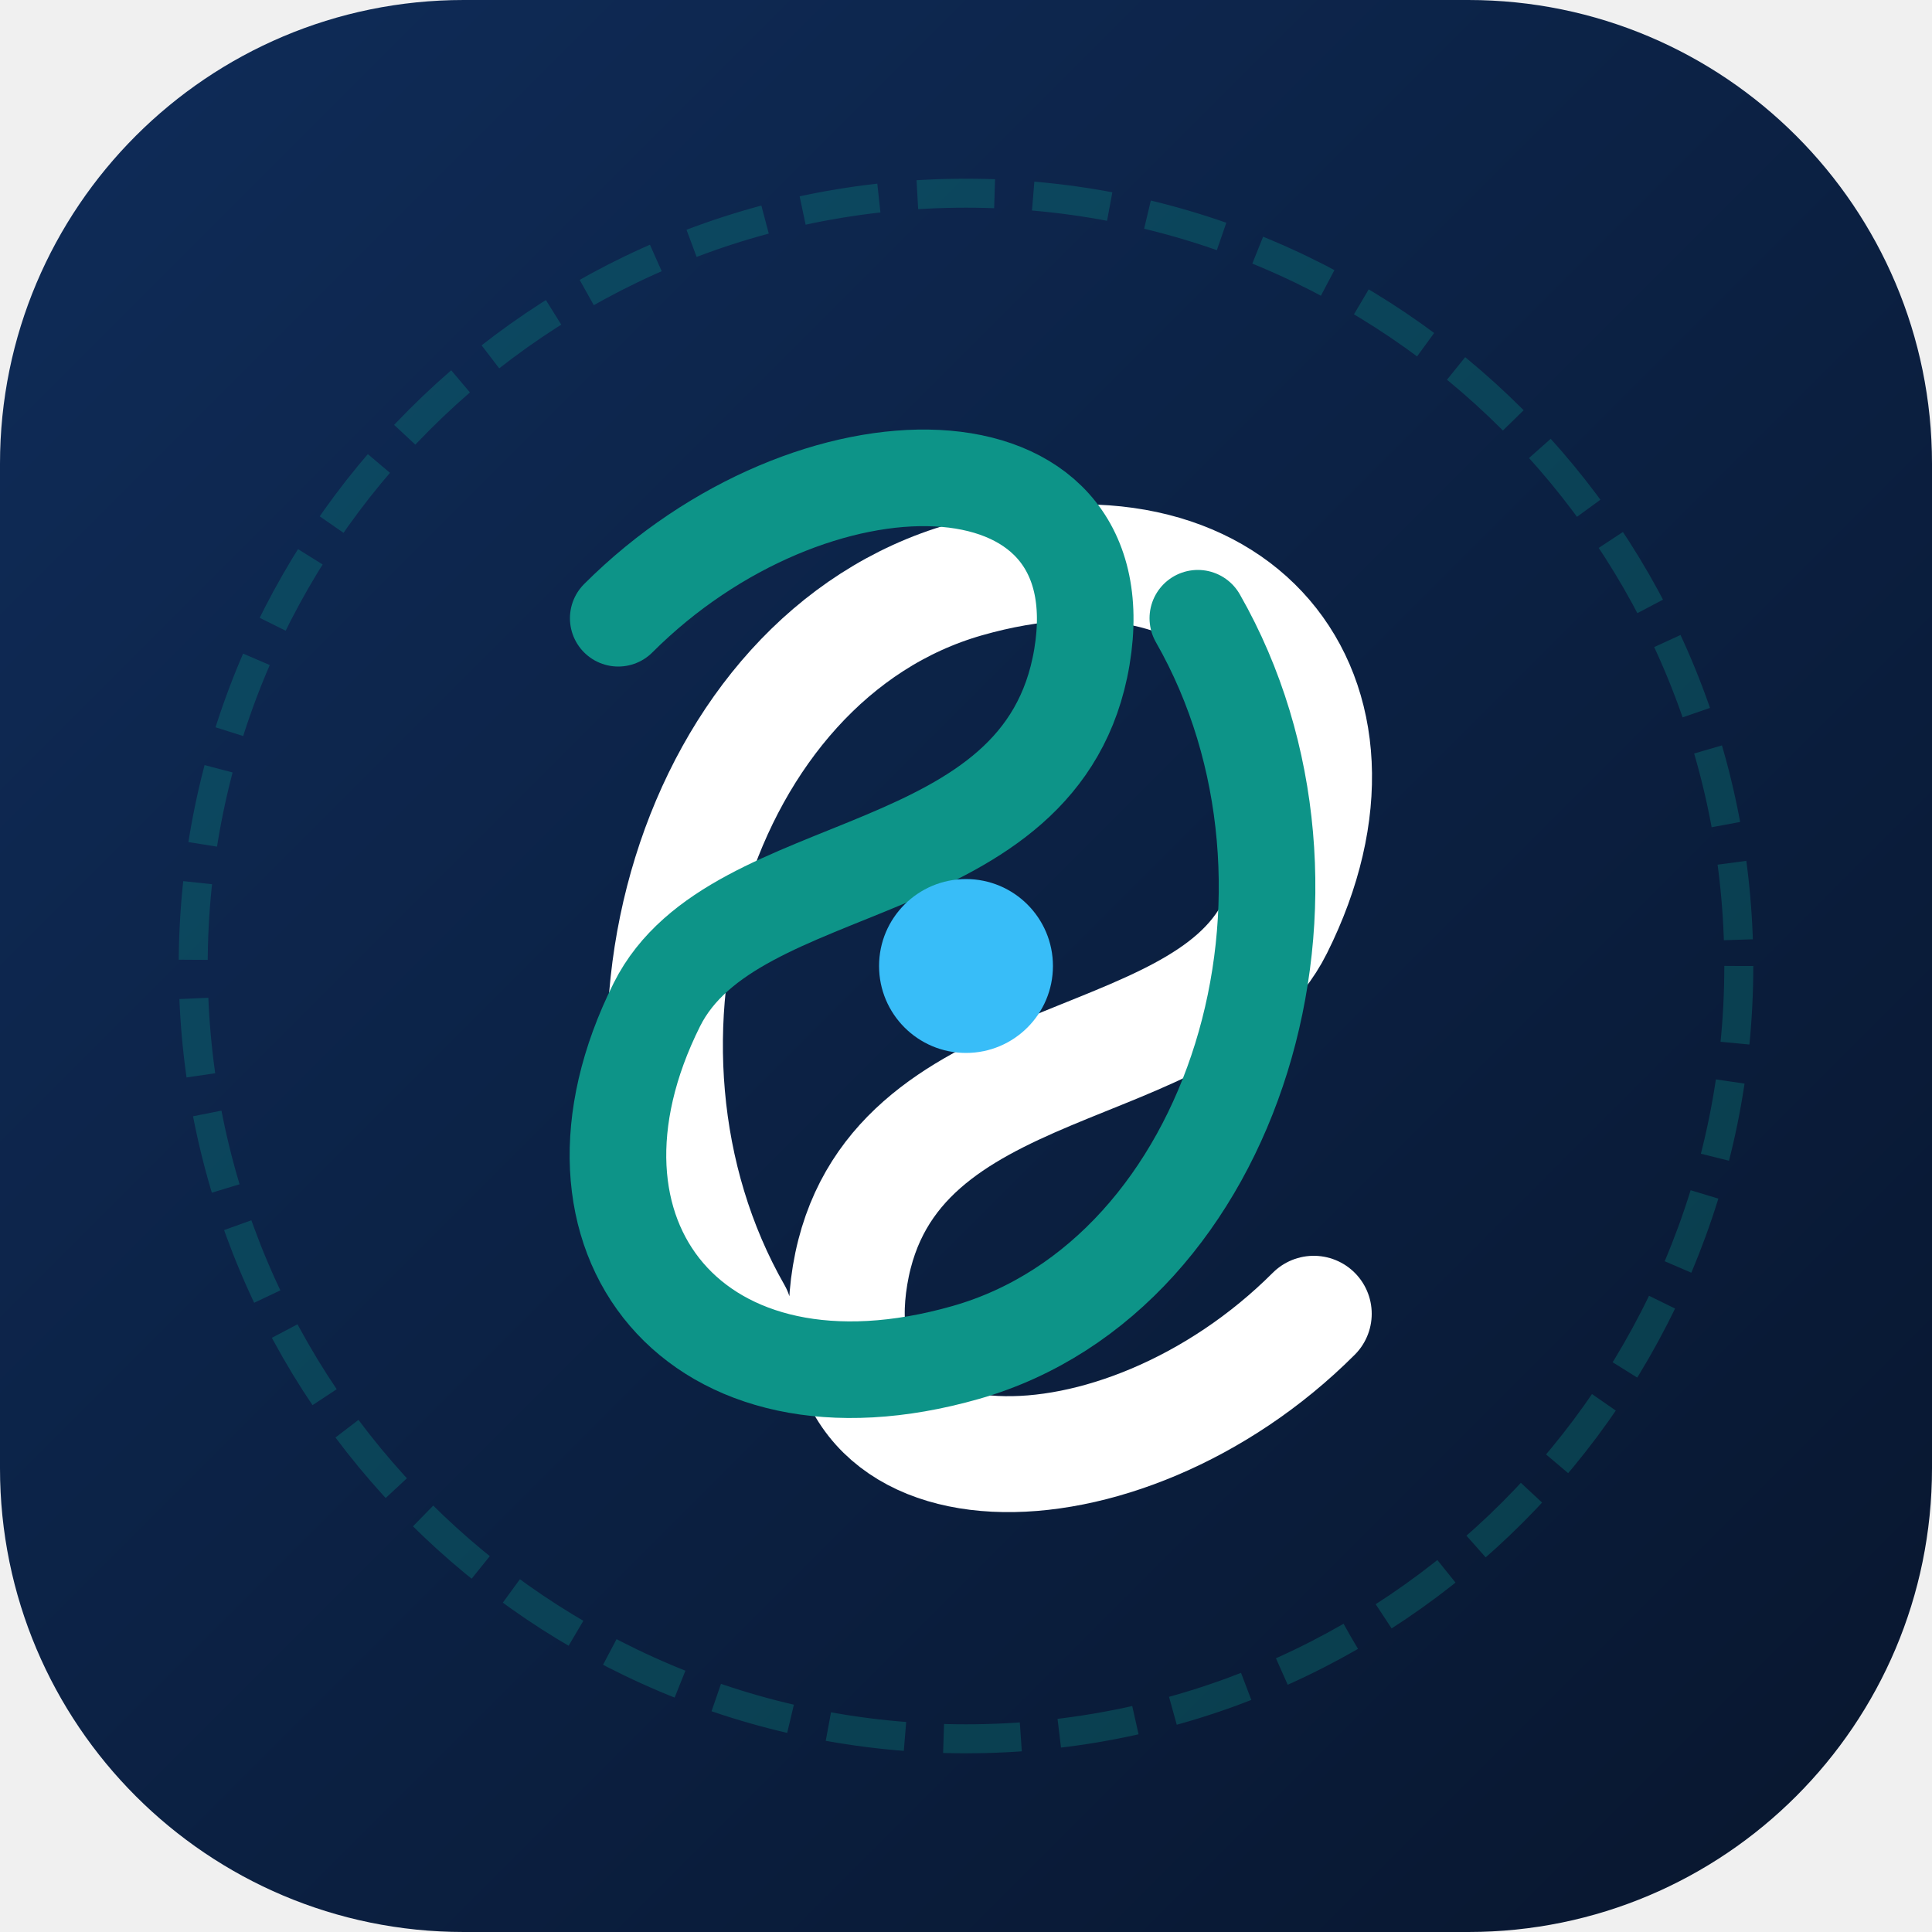
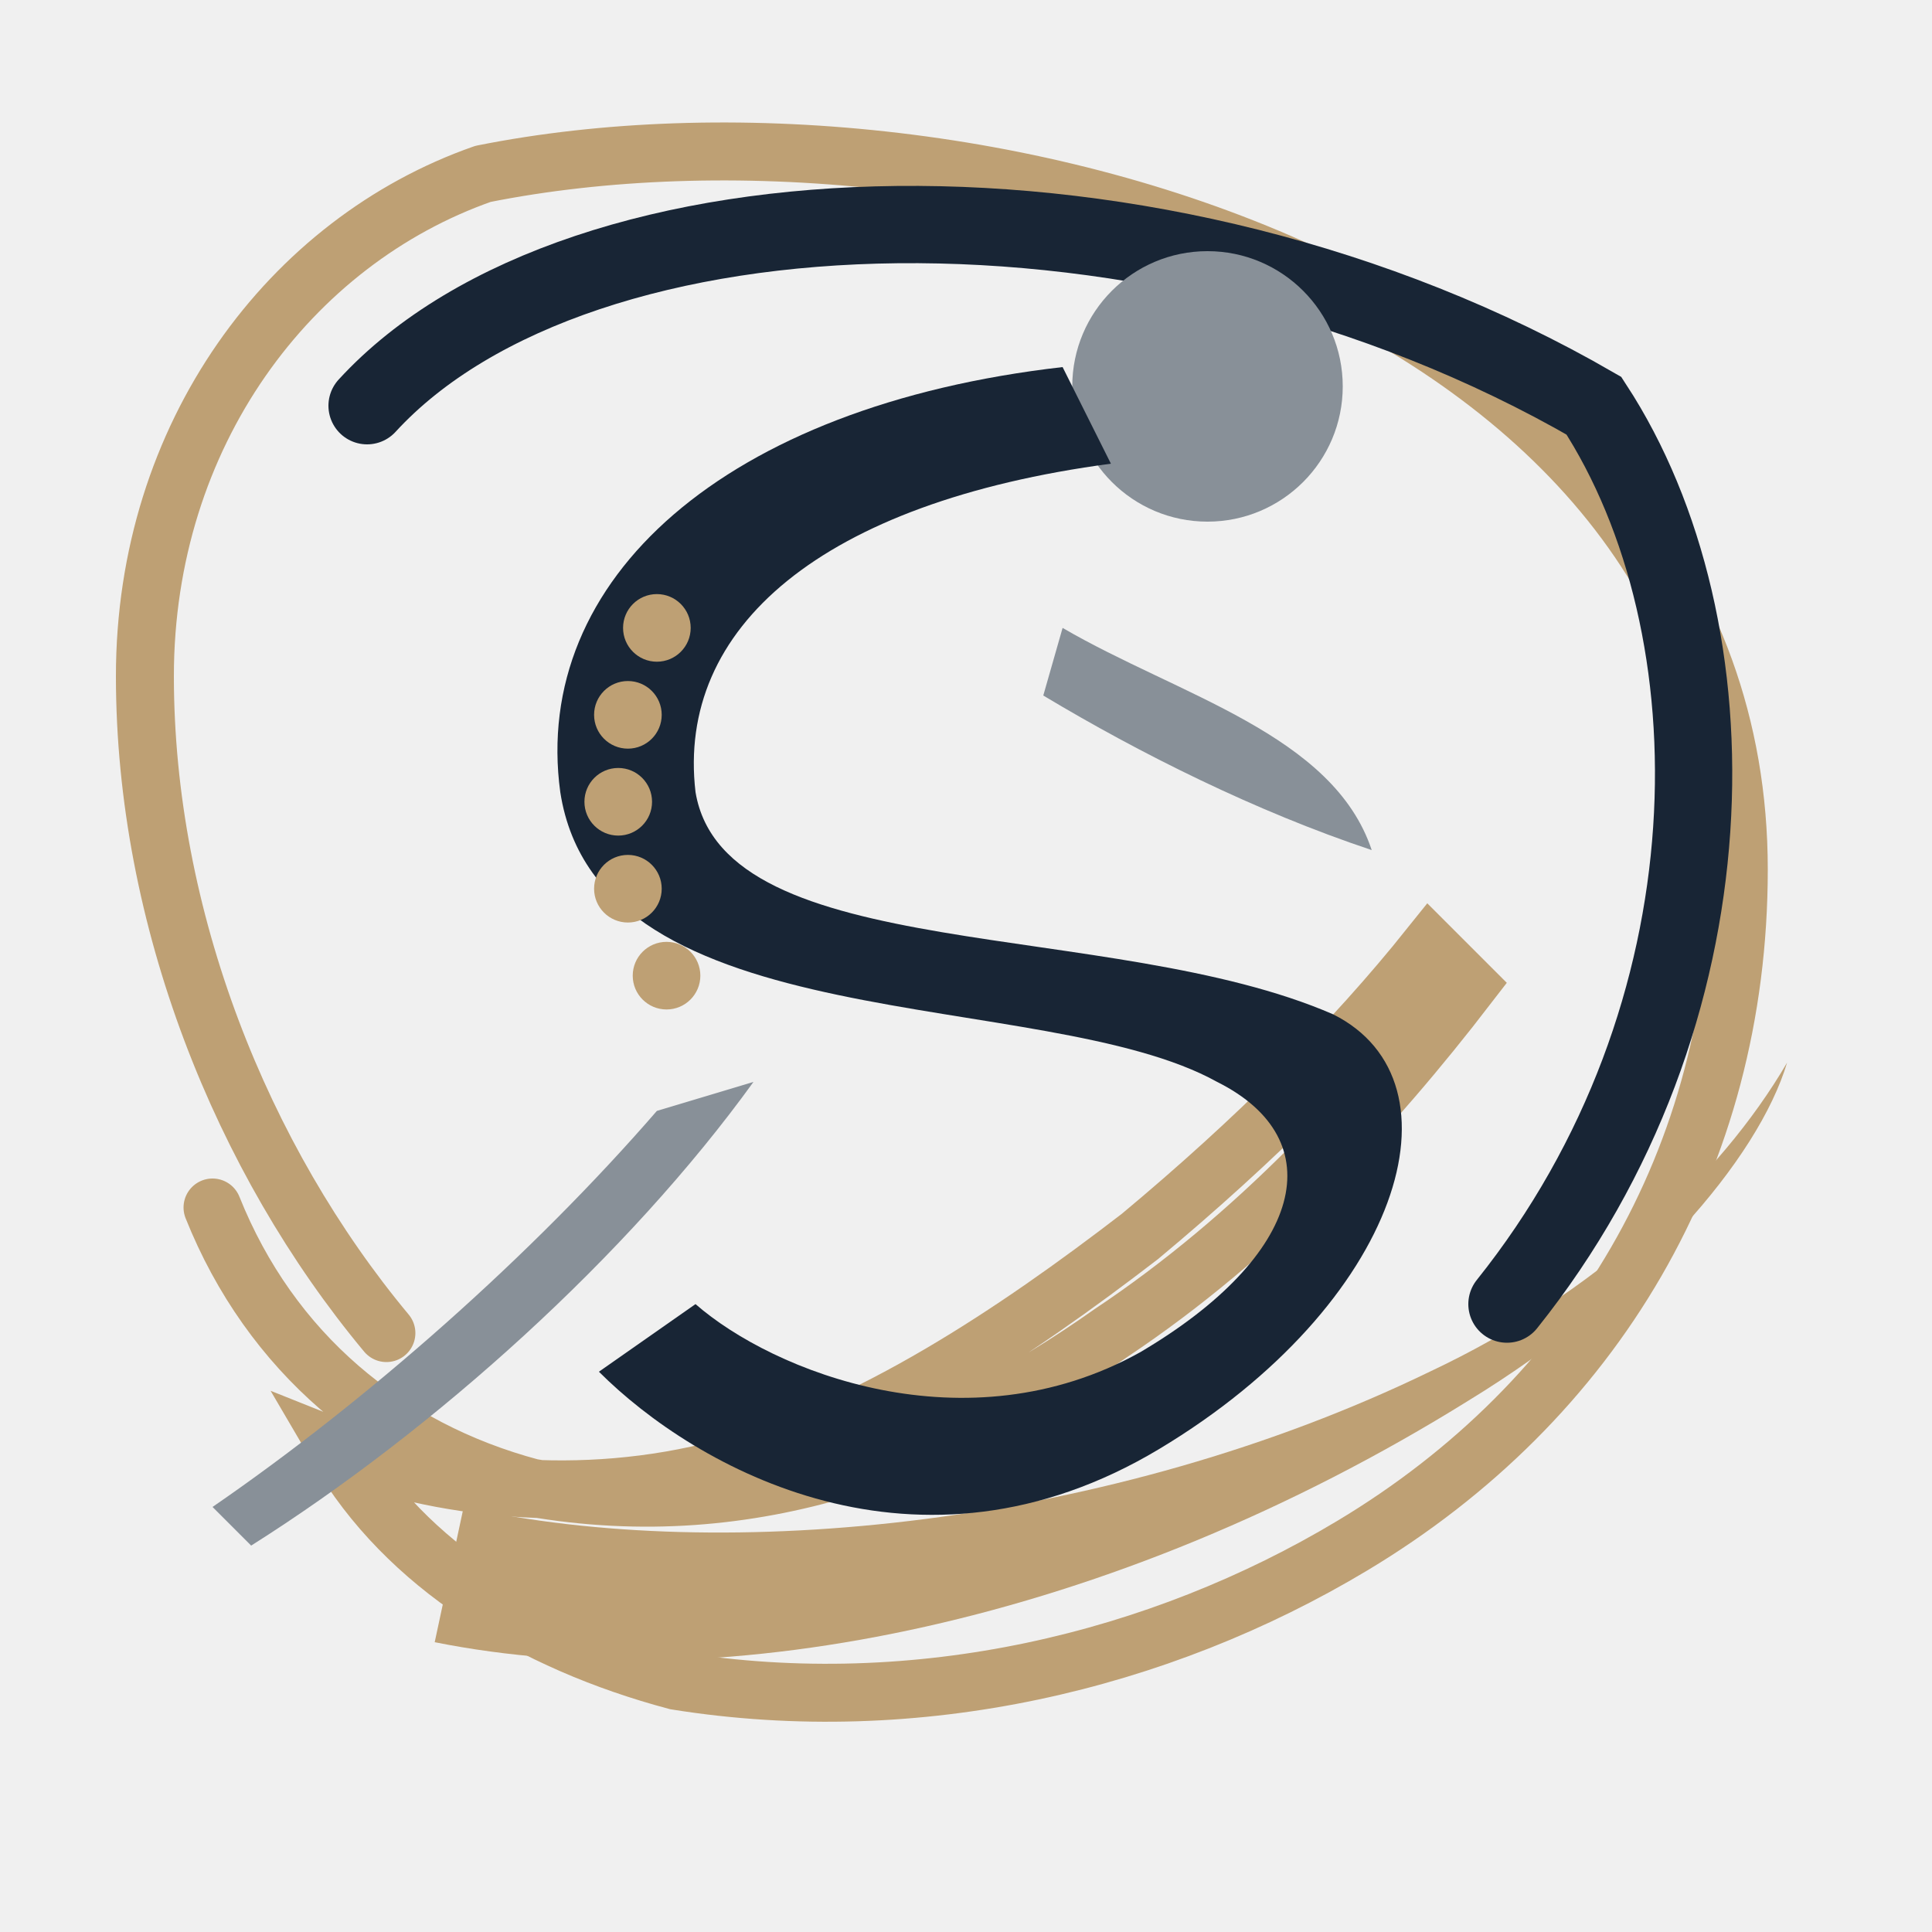
- <svg xmlns="http://www.w3.org/2000/svg" viewBox="0 0 100 100" fill="none">
-   <rect width="100" height="100" rx="24" fill="url(#bgGrad)" />
-   <circle cx="50" cy="50" r="40" stroke="#0D9488" stroke-width="1.5" stroke-opacity="0.3" stroke-dasharray="4 2" />
-   <path d="M 38 68 C 30 54 36 34 50 30 C 64 26 72 36 66 48 C 62 56 46 54 44 66 C 42 78 58 78 68 68" stroke="#FFFFFF" stroke-width="6" stroke-linecap="round" stroke-linejoin="round" />
-   <path d="M 62 32 C 70 46 64 66 50 70 C 36 74 28 64 34 52 C 38 44 54 46 56 34 C 58 22 42 22 32 32" stroke="#0D9488" stroke-width="5" stroke-linecap="round" stroke-linejoin="round" />
-   <circle cx="50" cy="50" r="4.5" fill="#38BDF8" />
-   <defs>
-     <linearGradient id="bgGrad" x1="0" y1="0" x2="100" y2="100" gradientUnits="userSpaceOnUse">
-       <stop offset="0%" stop-color="#0F2C59" />
-       <stop offset="100%" stop-color="#08162E" />
-     </linearGradient>
-   </defs>
+ <svg xmlns="http://www.w3.org/2000/svg" viewBox="0 0 200 200" fill="none">
+   <path d="M 50 18 C 100 8 180 30 180 90 C 180 120 165 145 140 160 C 120 172 95 178 70 174 C 55 170 42 162 35 150 C 45 154 60 156 75 152 C 90 148 105 138 118 128 C 130 118 140 108 148 98 L 152 102 C 142 115 130 128 115 138 C 98 150 78 158 55 154 C 40 150 28 140 22 125 M 50 18 C 30 25 15 45 15 70 C 15 95 25 120 40 138" stroke="#BEA074" stroke-width="6" stroke-linecap="round" fill="none" />
+   <path d="M 45 170 C 75 176 115 168 152 145 C 170 134 182 120 185 110 C 178 122 165 134 148 142 C 115 158 75 162 48 156 Z" fill="#BEA074" />
+   <path d="M 38 42 C 60 18 120 16 165 42 C 180 65 180 105 156 135" stroke="#182535" stroke-width="8" stroke-linecap="round" fill="none" />
+   <circle cx="125" cy="40" r="14" fill="#889098" />
+   <path d="M 115 48 C 85 52 70 65 72 82 C 75 100 115 95 138 105 C 152 112 145 135 120 150 C 95 165 72 152 62 142 L 72 135 C 80 142 100 150 118 140 C 135 130 138 118 126 112 C 108 102 62 108 58 82 C 55 60 75 42 110 38 Z" fill="#182535" />
+   <circle cx="68" cy="65" r="3.5" fill="#BEA074" />
+   <circle cx="65" cy="74" r="3.5" fill="#BEA074" />
+   <circle cx="64" cy="83" r="3.5" fill="#BEA074" />
+   <circle cx="65" cy="92" r="3.5" fill="#BEA074" />
+   <circle cx="69" cy="101" r="3.5" fill="#BEA074" />
+   <path d="M 110 65 C 122 72 138 76 142 88 C 130 84 118 78 108 72 Z" fill="#889098" />
+   <path d="M 68 115 C 55 130 38 145 22 156 L 26 160 C 45 148 65 130 78 112 Z" fill="#889098" />
</svg>
